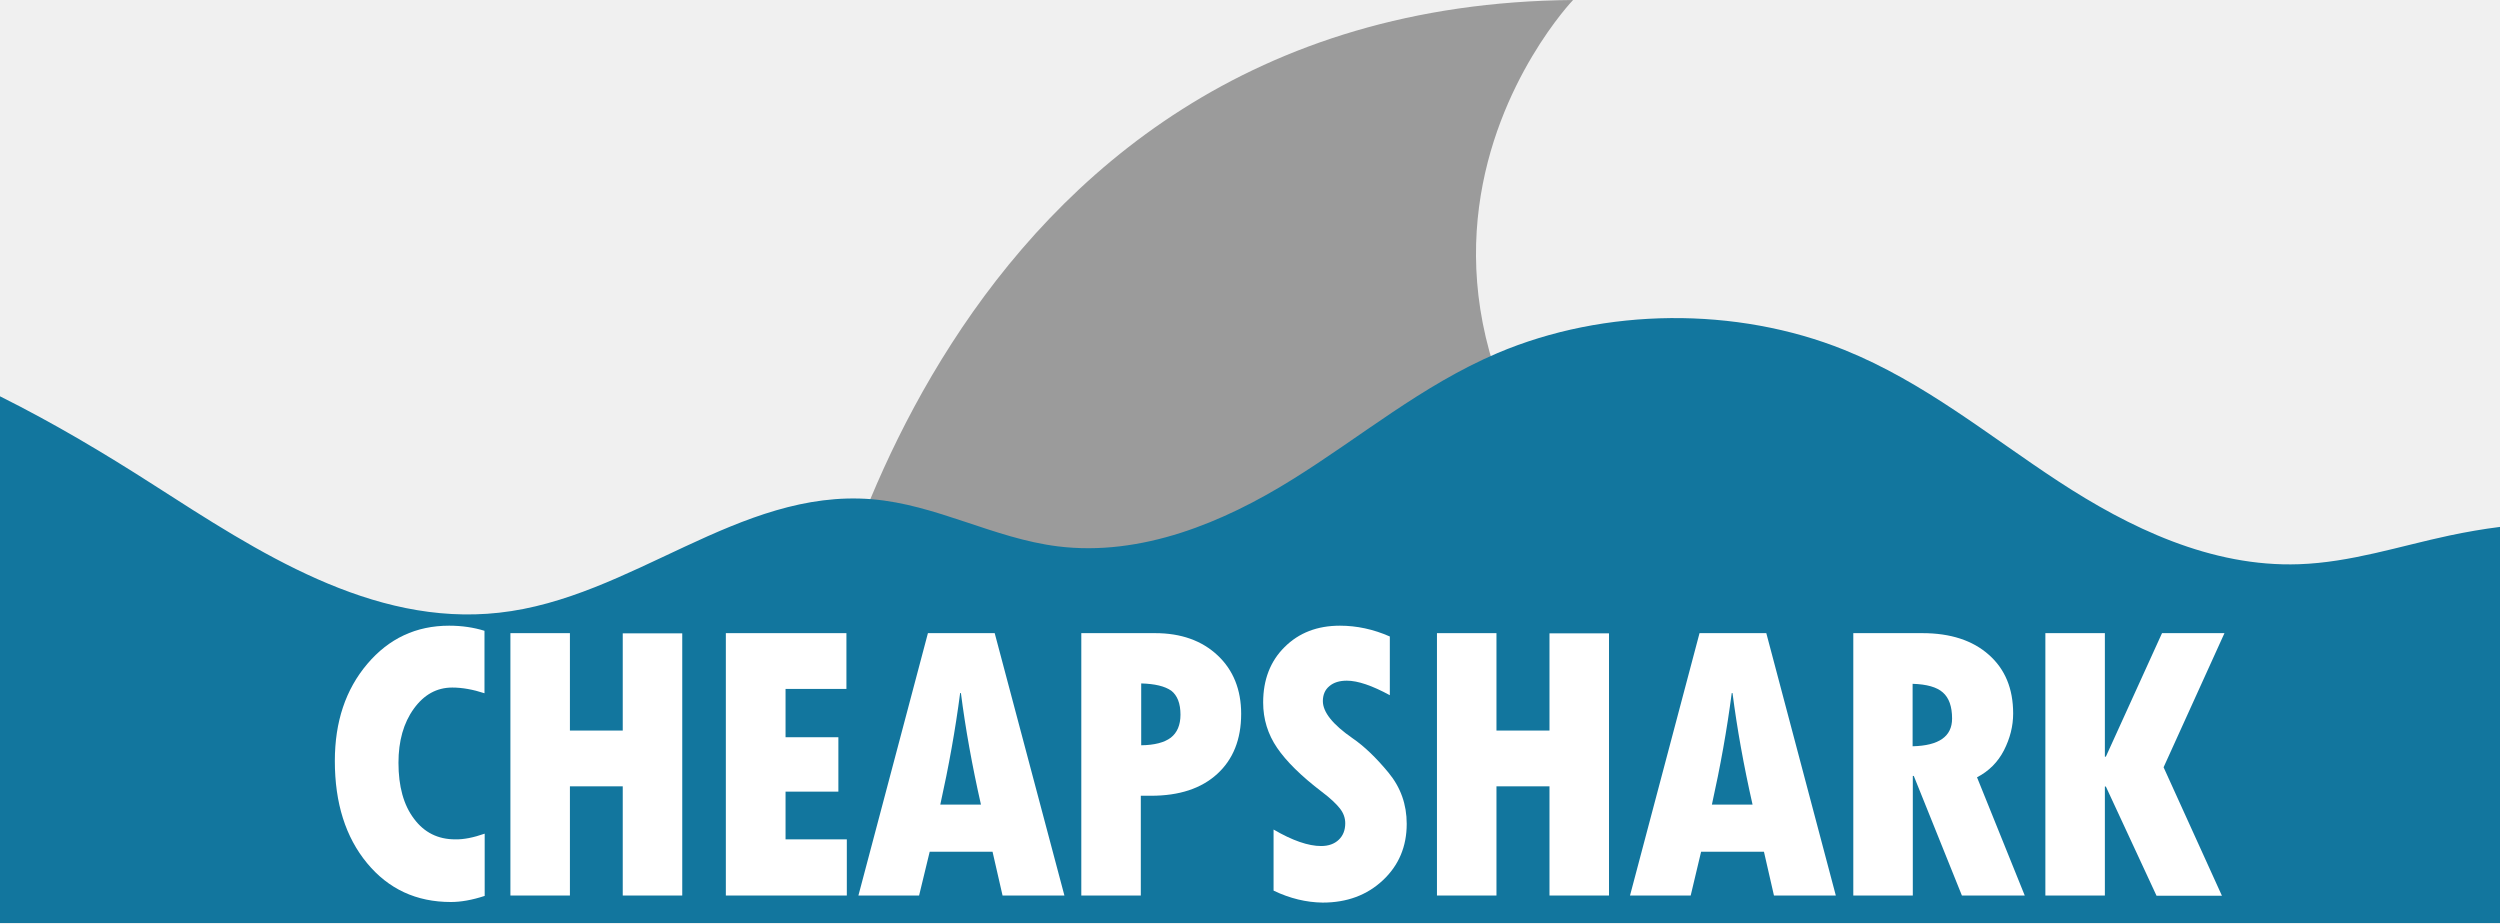
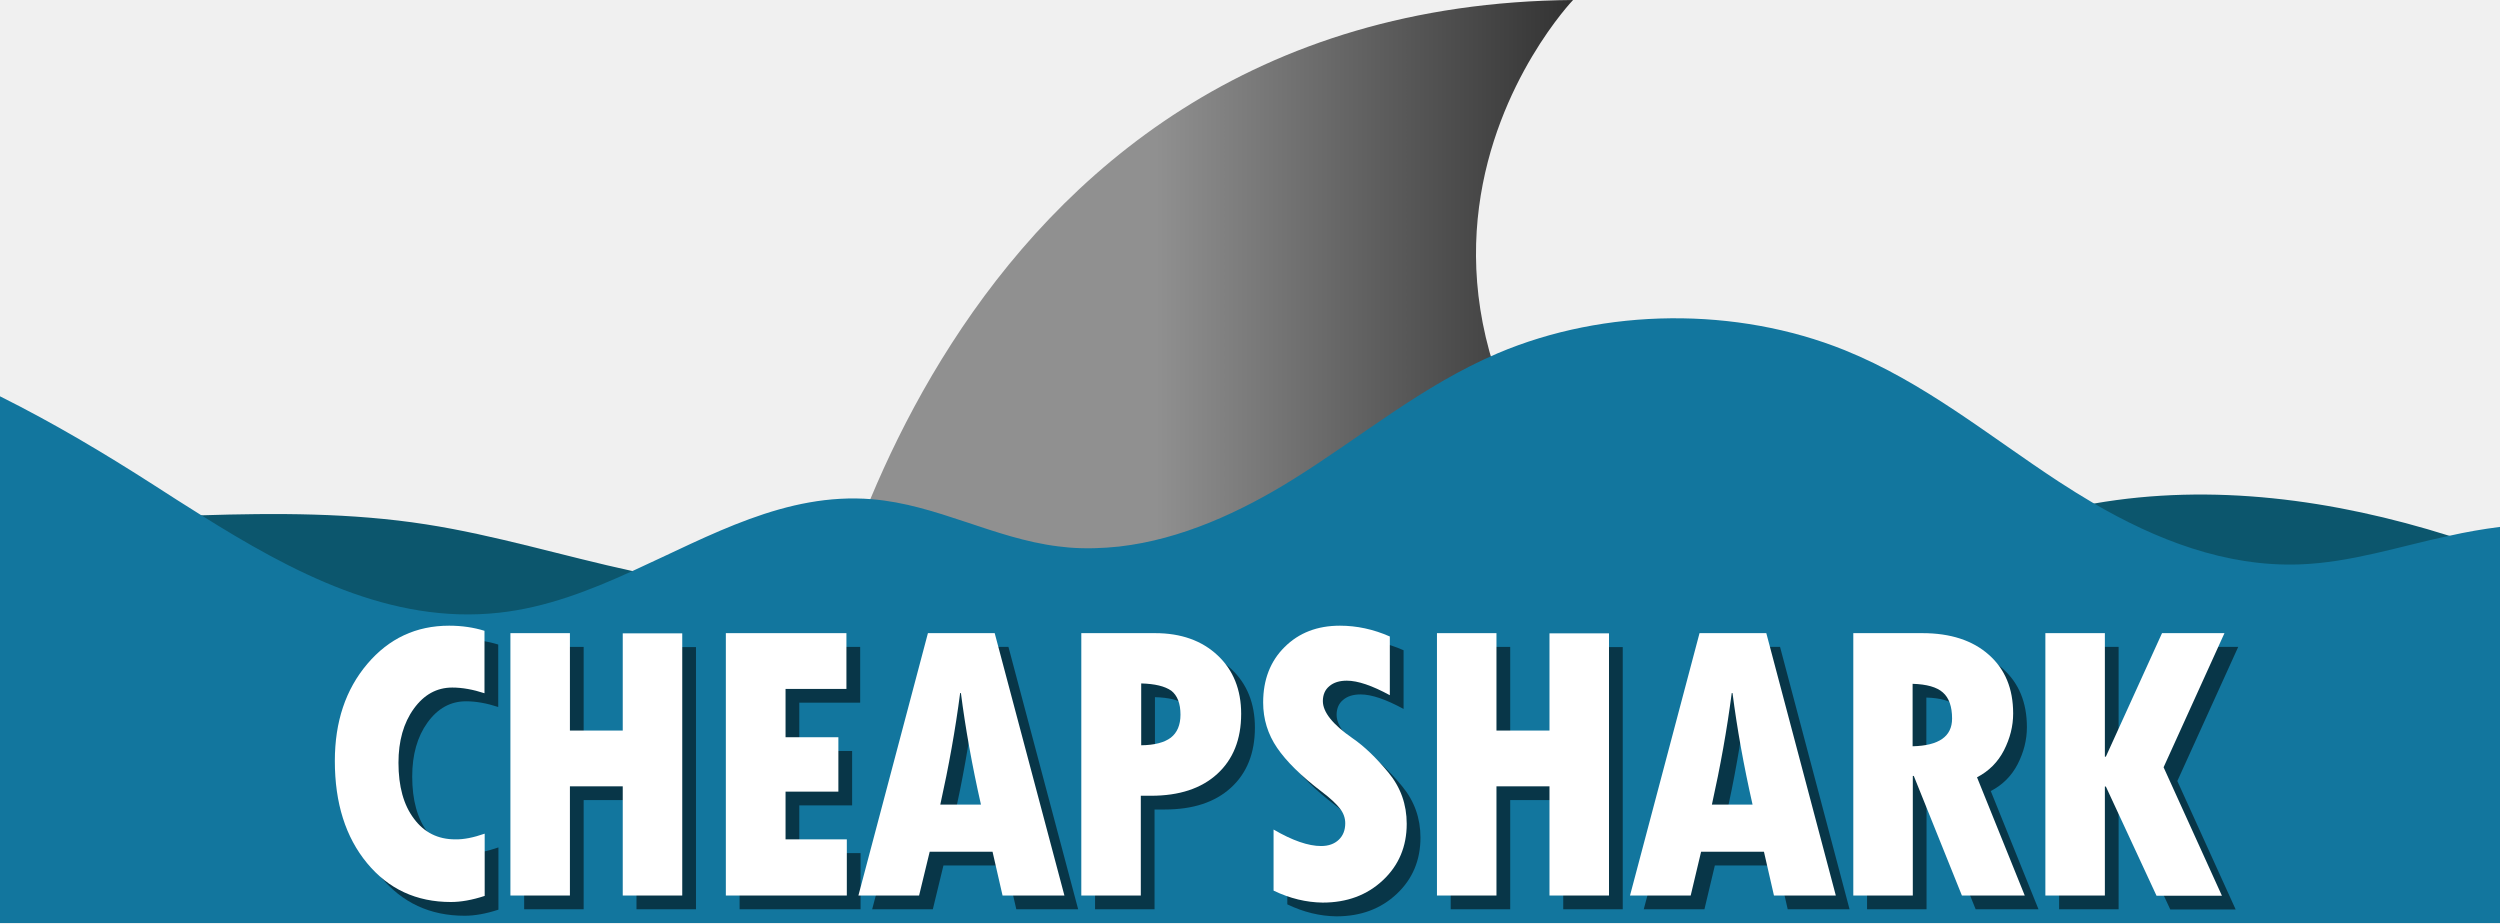
- <svg xmlns="http://www.w3.org/2000/svg" version="1.1" x="0px" y="0px" viewBox="0 0 1273 470" style="enable-background:new 0 0 1273 470;" xml:space="preserve">
+ <svg xmlns="http://www.w3.org/2000/svg" version="1.1" id="Layer_1" x="0px" y="0px" viewBox="0 0 1273 470" style="enable-background:new 0 0 1273 470;" xml:space="preserve">
  <style type="text/css">
- 	.st0{fill:#9B9B9B;}
- 	.st1{fill:#12769E;}
- 	.st2{fill:#FFFFFF;}
+ 	.st0{fill:#0C566D;}
+ 	.st1{fill:url(#SVGID_1_);}
+ 	.st2{fill:#12769E;}
+ 	.st3{opacity:0.54;}
+ 	.st4{fill:#FFFFFF;}
</style>
-   <g id="Layer_1">
-     <path class="st0" d="M892,348H414c0,0,59-345.3,387-348C801,0,643,165.1,892,348z" />
-     <g>
-       <path class="st1" d="M0,201.8L0,470h1273V268.3c-8.7,1.1-17.3,2.6-25.8,4.4c-25.4,5.4-50.3,13.7-76.5,14.6    c-44.9,1.6-86.8-18.8-122.4-42.1c-35.6-23.3-68.5-50.6-109.1-67c-55.1-22.2-122.1-21.6-176.7,1.6c-38.5,16.4-69.7,42.8-104.5,64.4    c-34.8,21.7-76.8,39.3-119.4,34c-32.7-4.1-61.8-21.3-94.7-24c-67.7-5.5-122.3,50.4-189.8,57.8c-65,7.2-123.2-31.3-175.6-64.9    C53.6,231.1,27.3,215.4,0,201.8z" />
-     </g>
+   <g>
+     <path class="st0" d="M1273,281.6V428H0V272.2c24.3-6.5,51-8,76.2-8.9c8.7-0.3,17.4-0.7,26.2-0.9c38.3-1.2,76.7-1.3,114.5,4.6   c35.4,5.5,70.2,16.2,105.2,23.8c24.5,5.3,49.1,9.2,74.2,8.7c41.1-0.8,81-13.3,121.8-18.4c8.7-1.1,17.4-1.8,26.1-2.3   c8.5-0.4,17-0.6,25.6-0.5c0,0,0,0,0,0c116.4,1,234,45.6,348.3,21.3c47.1-10,91.2-31.4,138.3-41.3c3.3-0.7,6.6-1.3,9.9-1.9   c60.2-10.5,121.9-2.1,180.8,16.4C1255.8,275.5,1264.4,278.4,1273,281.6z" />
+   </g>
+   <linearGradient id="SVGID_1_" gradientUnits="userSpaceOnUse" x1="414" y1="174" x2="892" y2="174">
+     <stop offset="0.365" style="stop-color:#909090" />
+     <stop offset="0.975" style="stop-color:#0F0F0F" />
+   </linearGradient>
+   <path class="st1" d="M892,348H414c0,0,59-345.3,387-348C801,0,643,165.1,892,348z" />
+   <g>
+     <path class="st2" d="M1273,268.3V470H0V201.8c27.3,13.6,53.6,29.3,78.5,45.3c7.8,5,15.8,10.2,23.9,15.2   c46.1,28.9,96.4,55.8,151.7,49.7c23.9-2.6,46.2-11.3,68.1-21.3c39.8-18.1,78-40.1,121.8-36.5c32.9,2.7,62,19.9,94.7,24   c1.9,0.2,3.7,0.4,5.6,0.6c8.6,0.7,17.1,0.4,25.6-0.5c0,0,0,0,0,0c31.6-3.6,62-17.7,88.2-34c34.8-21.6,66-48,104.5-64.4   c54.6-23.2,121.6-23.8,176.7-1.6c40.6,16.4,73.5,43.7,109.1,67c5.8,3.8,11.8,7.5,17.9,11.1c31.4,18.3,66.9,32.3,104.5,31   c26.2-0.9,51-9.2,76.4-14.6c0,0,0.1,0,0.1,0C1255.7,270.9,1264.3,269.4,1273,268.3z" />
  </g>
  <g id="text">
+     <g class="st3">
+       <path d="M253.8,431.5v31.7c-6.4,2.1-12.1,3.1-17.2,3.1c-17.6,0-31.8-6.6-42.7-19.8c-10.9-13.2-16.4-30.5-16.4-52    c0-20,5.5-36.4,16.5-49.4s24.9-19.5,41.7-19.5c6.5,0,12.5,0.9,18,2.6V360c-5.8-1.9-11.3-2.9-16.4-2.9c-7.9,0-14.4,3.6-19.6,10.8    s-7.8,16.4-7.8,27.5c0,12,2.6,21.5,7.9,28.5c5.2,7,12.2,10.5,21,10.5C243.1,434.5,248.1,433.5,253.8,431.5z" />
+       <path d="M266.9,329.4h30.3V379h26.9v-49.5h30.3V463h-30.3v-55.6h-26.9V463h-30.3V329.4z" />
+       <path d="M376.6,329.4H438v28.4h-31v24.6h26.9v27.7H407v24.3h31.2V463h-61.6V329.4z" />
+       <path d="M549,463h-31.5l-5.1-22.3h-32L475,463h-30.9l35.4-133.6h34L549,463z M506.5,416.7c-4.5-19.9-7.9-38.8-10.2-56.8h-0.4    c-2.4,18.5-5.8,37.4-10.1,56.8H506.5z" />
+       <path d="M557.7,329.4h37.5c13.2,0,23.8,3.8,31.8,11.3s12,17.5,12,29.8c0,13-4.1,23.2-12.2,30.6c-8.1,7.4-19.3,11.1-33.7,11.1h-5.2    V463h-30.3V329.4H557.7z M588.1,355v31.5c6.8-0.1,11.8-1.4,15.1-3.9c3.2-2.5,4.9-6.4,4.9-11.7c0-5.7-1.6-9.8-4.7-12.2    C600.1,356.4,595.1,355.2,588.1,355z" />
+       <path d="M655.5,460.5v-31.1c9.6,5.6,17.7,8.4,24.2,8.4c3.8,0,6.8-1.1,9-3.2s3.3-4.9,3.3-8.4c0-2.7-0.9-5.2-2.7-7.5    s-4.8-5.2-9.2-8.5c-10.5-8-18.1-15.5-22.8-22.4s-7.1-14.6-7.1-23.1c0-11.5,3.6-21,10.9-28.2c7.3-7.3,16.7-10.9,28.2-10.9    c8.5,0,17,1.8,25.4,5.5V361c-9-4.9-16.3-7.4-21.9-7.4c-3.7,0-6.7,0.9-8.9,2.8c-2.2,1.8-3.3,4.4-3.3,7.6c0,5.6,5,11.9,15.1,18.9    c6,4.1,12.1,10,18.3,17.5s9.3,16.2,9.3,26.1c0,11.5-4,21.1-12.1,28.7s-18.3,11.4-30.7,11.4C672.2,466.5,663.8,464.5,655.5,460.5z" />
+       <path d="M738.7,329.4H769V379h27v-49.5h30.3V463H796v-55.6h-27V463h-30.3V329.4z" />
+       <path d="M941.8,463h-31.5l-5.1-22.3h-32l-5.3,22.3H837l35.4-133.6h34L941.8,463z M899.4,416.7c-4.5-19.9-7.9-38.8-10.2-56.8h-0.4    c-2.4,18.5-5.8,37.4-10.1,56.8H899.4z" />
+       <path d="M950.6,329.4h35.3c14.3,0,25.6,3.7,33.8,11c8.3,7.3,12.4,17.3,12.4,29.9c0,6.5-1.6,12.7-4.7,18.8    c-3.1,6-7.7,10.6-13.7,13.7L1038,463h-32l-24.5-60.9H981V463h-30.3V329.4H950.6z M980.9,355.2V387c13.4-0.3,20.1-5,20.1-14.1    c0-6.2-1.6-10.6-4.7-13.3C993.3,356.9,988.1,355.4,980.9,355.2z" />
+       <path d="M1048.5,329.4h30.3v62.9h0.5l28.6-62.9h31.8l-31,68.3l29.7,65.4h-33.3l-25.8-55.6h-0.5V463h-30.3L1048.5,329.4    L1048.5,329.4z" />
+     </g>
    <g>
-       <path class="st2" d="M246.8,424.5v31.7c-6.4,2.1-12.1,3.1-17.2,3.1c-17.6,0-31.8-6.6-42.7-19.8c-10.9-13.2-16.4-30.5-16.4-52    c0-20,5.5-36.4,16.5-49.4c11-13,24.9-19.5,41.7-19.5c6.5,0,12.5,0.9,18,2.6v31.8c-5.8-1.9-11.3-2.9-16.4-2.9    c-7.9,0-14.4,3.6-19.6,10.8s-7.8,16.4-7.8,27.5c0,12,2.6,21.5,7.9,28.5c5.2,7,12.2,10.5,21,10.5    C236.1,427.5,241.1,426.5,246.8,424.5z" />
-       <path class="st2" d="M259.9,322.4h30.3V372h26.9v-49.5h30.3V456h-30.3v-55.6h-26.9V456h-30.3V322.4z" />
-       <path class="st2" d="M369.6,322.4h61.4v28.4h-31v24.6h26.9v27.7h-26.9v24.3h31.2V456h-61.6V322.4z" />
-       <path class="st2" d="M542,456h-31.5l-5.1-22.3h-32L468,456h-30.9l35.4-133.6h34L542,456z M499.5,409.7    c-4.5-19.9-7.9-38.8-10.2-56.8h-0.4c-2.4,18.5-5.8,37.4-10.1,56.8H499.5z" />
-       <path class="st2" d="M550.7,322.4h37.5c13.2,0,23.8,3.8,31.8,11.3c8,7.5,12,17.5,12,29.8c0,13-4.1,23.2-12.2,30.6    c-8.1,7.4-19.3,11.1-33.7,11.1h-5.2V456h-30.3V322.4z M581.1,348v31.5c6.8-0.1,11.8-1.4,15.1-3.9c3.2-2.5,4.9-6.4,4.9-11.7    c0-5.7-1.6-9.8-4.7-12.2C593.1,349.4,588.1,348.2,581.1,348z" />
-       <path class="st2" d="M648.5,453.5v-31.1c9.6,5.6,17.7,8.4,24.2,8.4c3.8,0,6.8-1.1,9-3.2c2.2-2.1,3.3-4.9,3.3-8.4    c0-2.7-0.9-5.2-2.7-7.5c-1.8-2.3-4.8-5.2-9.2-8.5c-10.5-8-18.1-15.5-22.8-22.4c-4.7-6.9-7.1-14.6-7.1-23.1    c0-11.5,3.6-21,10.9-28.2c7.3-7.3,16.7-10.9,28.2-10.9c8.5,0,17,1.8,25.4,5.5v29.9c-9-4.9-16.3-7.4-21.9-7.4    c-3.7,0-6.7,0.9-8.9,2.8c-2.2,1.8-3.3,4.4-3.3,7.6c0,5.6,5,11.9,15.1,18.9c6,4.1,12.1,10,18.3,17.5c6.2,7.5,9.3,16.2,9.3,26.1    c0,11.5-4,21.1-12.1,28.7c-8.1,7.6-18.3,11.4-30.7,11.4C665.2,459.5,656.8,457.5,648.5,453.5z" />
-       <path class="st2" d="M731.7,322.4H762V372H789v-49.5h30.3V456H789v-55.6H762V456h-30.3V322.4z" />
-       <path class="st2" d="M934.8,456h-31.5l-5.1-22.3h-32l-5.3,22.3h-30.9l35.4-133.6h34L934.8,456z M892.4,409.7    c-4.5-19.9-7.9-38.8-10.2-56.8h-0.4c-2.4,18.5-5.8,37.4-10.1,56.8H892.4z" />
-       <path class="st2" d="M943.6,322.4h35.3c14.3,0,25.6,3.7,33.8,11c8.3,7.3,12.4,17.3,12.4,29.9c0,6.5-1.6,12.7-4.7,18.8    c-3.1,6-7.7,10.6-13.7,13.7L1031,456h-32l-24.5-60.9h-0.5V456h-30.3V322.4z M973.9,348.2V380c13.4-0.3,20.1-5,20.1-14.1    c0-6.2-1.6-10.6-4.7-13.3C986.3,349.9,981.1,348.4,973.9,348.2z" />
-       <path class="st2" d="M1041.5,322.4h30.3v62.9h0.5l28.6-62.9h31.8l-31,68.3l29.7,65.4h-33.3l-25.8-55.6h-0.5V456h-30.3V322.4z" />
+       <g>
+         <g>
+           <path class="st4" d="M246.8,424.5v31.7c-6.4,2.1-12.1,3.1-17.2,3.1c-17.6,0-31.8-6.6-42.7-19.8c-10.9-13.2-16.4-30.5-16.4-52      c0-20,5.5-36.4,16.5-49.4s24.9-19.5,41.7-19.5c6.5,0,12.5,0.9,18,2.6V353c-5.8-1.9-11.3-2.9-16.4-2.9c-7.9,0-14.4,3.6-19.6,10.8      s-7.8,16.4-7.8,27.5c0,12,2.6,21.5,7.9,28.5c5.2,7,12.2,10.5,21,10.5C236.1,427.5,241.1,426.5,246.8,424.5z" />
+           <path class="st4" d="M259.9,322.4h30.3V372h26.9v-49.5h30.3V456h-30.3v-55.6h-26.9V456h-30.3V322.4z" />
+           <path class="st4" d="M369.6,322.4H431v28.4h-31v24.6h26.9v27.7H400v24.3h31.2V456h-61.6V322.4z" />
+           <path class="st4" d="M542,456h-31.5l-5.1-22.3h-32L468,456h-30.9l35.4-133.6h34L542,456z M499.5,409.7      c-4.5-19.9-7.9-38.8-10.2-56.8h-0.4c-2.4,18.5-5.8,37.4-10.1,56.8H499.5z" />
+           <path class="st4" d="M550.7,322.4h37.5c13.2,0,23.8,3.8,31.8,11.3s12,17.5,12,29.8c0,13-4.1,23.2-12.2,30.6      c-8.1,7.4-19.3,11.1-33.7,11.1h-5.2V456h-30.3V322.4H550.7z M581.1,348v31.5c6.8-0.1,11.8-1.4,15.1-3.9      c3.2-2.5,4.9-6.4,4.9-11.7c0-5.7-1.6-9.8-4.7-12.2C593.1,349.4,588.1,348.2,581.1,348z" />
+           <path class="st4" d="M648.5,453.5v-31.1c9.6,5.6,17.7,8.4,24.2,8.4c3.8,0,6.8-1.1,9-3.2s3.3-4.9,3.3-8.4c0-2.7-0.9-5.2-2.7-7.5      s-4.8-5.2-9.2-8.5c-10.5-8-18.1-15.5-22.8-22.4s-7.1-14.6-7.1-23.1c0-11.5,3.6-21,10.9-28.2c7.3-7.3,16.7-10.9,28.2-10.9      c8.5,0,17,1.8,25.4,5.5V354c-9-4.9-16.3-7.4-21.9-7.4c-3.7,0-6.7,0.9-8.9,2.8c-2.2,1.8-3.3,4.4-3.3,7.6c0,5.6,5,11.9,15.1,18.9      c6,4.1,12.1,10,18.3,17.5s9.3,16.2,9.3,26.1c0,11.5-4,21.1-12.1,28.7s-18.3,11.4-30.7,11.4C665.2,459.5,656.8,457.5,648.5,453.5      z" />
+           <path class="st4" d="M731.7,322.4H762V372h27v-49.5h30.3V456H789v-55.6h-27V456h-30.3V322.4z" />
+           <path class="st4" d="M934.8,456h-31.5l-5.1-22.3h-32l-5.3,22.3H830l35.4-133.6h34L934.8,456z M892.4,409.7      c-4.5-19.9-7.9-38.8-10.2-56.8h-0.4c-2.4,18.5-5.8,37.4-10.1,56.8H892.4z" />
+           <path class="st4" d="M943.6,322.4h35.3c14.3,0,25.6,3.7,33.8,11c8.3,7.3,12.4,17.3,12.4,29.9c0,6.5-1.6,12.7-4.7,18.8      c-3.1,6-7.7,10.6-13.7,13.7L1031,456h-32l-24.5-60.9H974V456h-30.3V322.4H943.6z M973.9,348.2V380c13.4-0.3,20.1-5,20.1-14.1      c0-6.2-1.6-10.6-4.7-13.3C986.3,349.9,981.1,348.4,973.9,348.2z" />
+           <path class="st4" d="M1041.5,322.4h30.3v62.9h0.5l28.6-62.9h31.8l-31,68.3l29.7,65.4h-33.3l-25.8-55.6h-0.5V456h-30.3      L1041.5,322.4L1041.5,322.4z" />
+         </g>
+       </g>
    </g>
  </g>
</svg>
